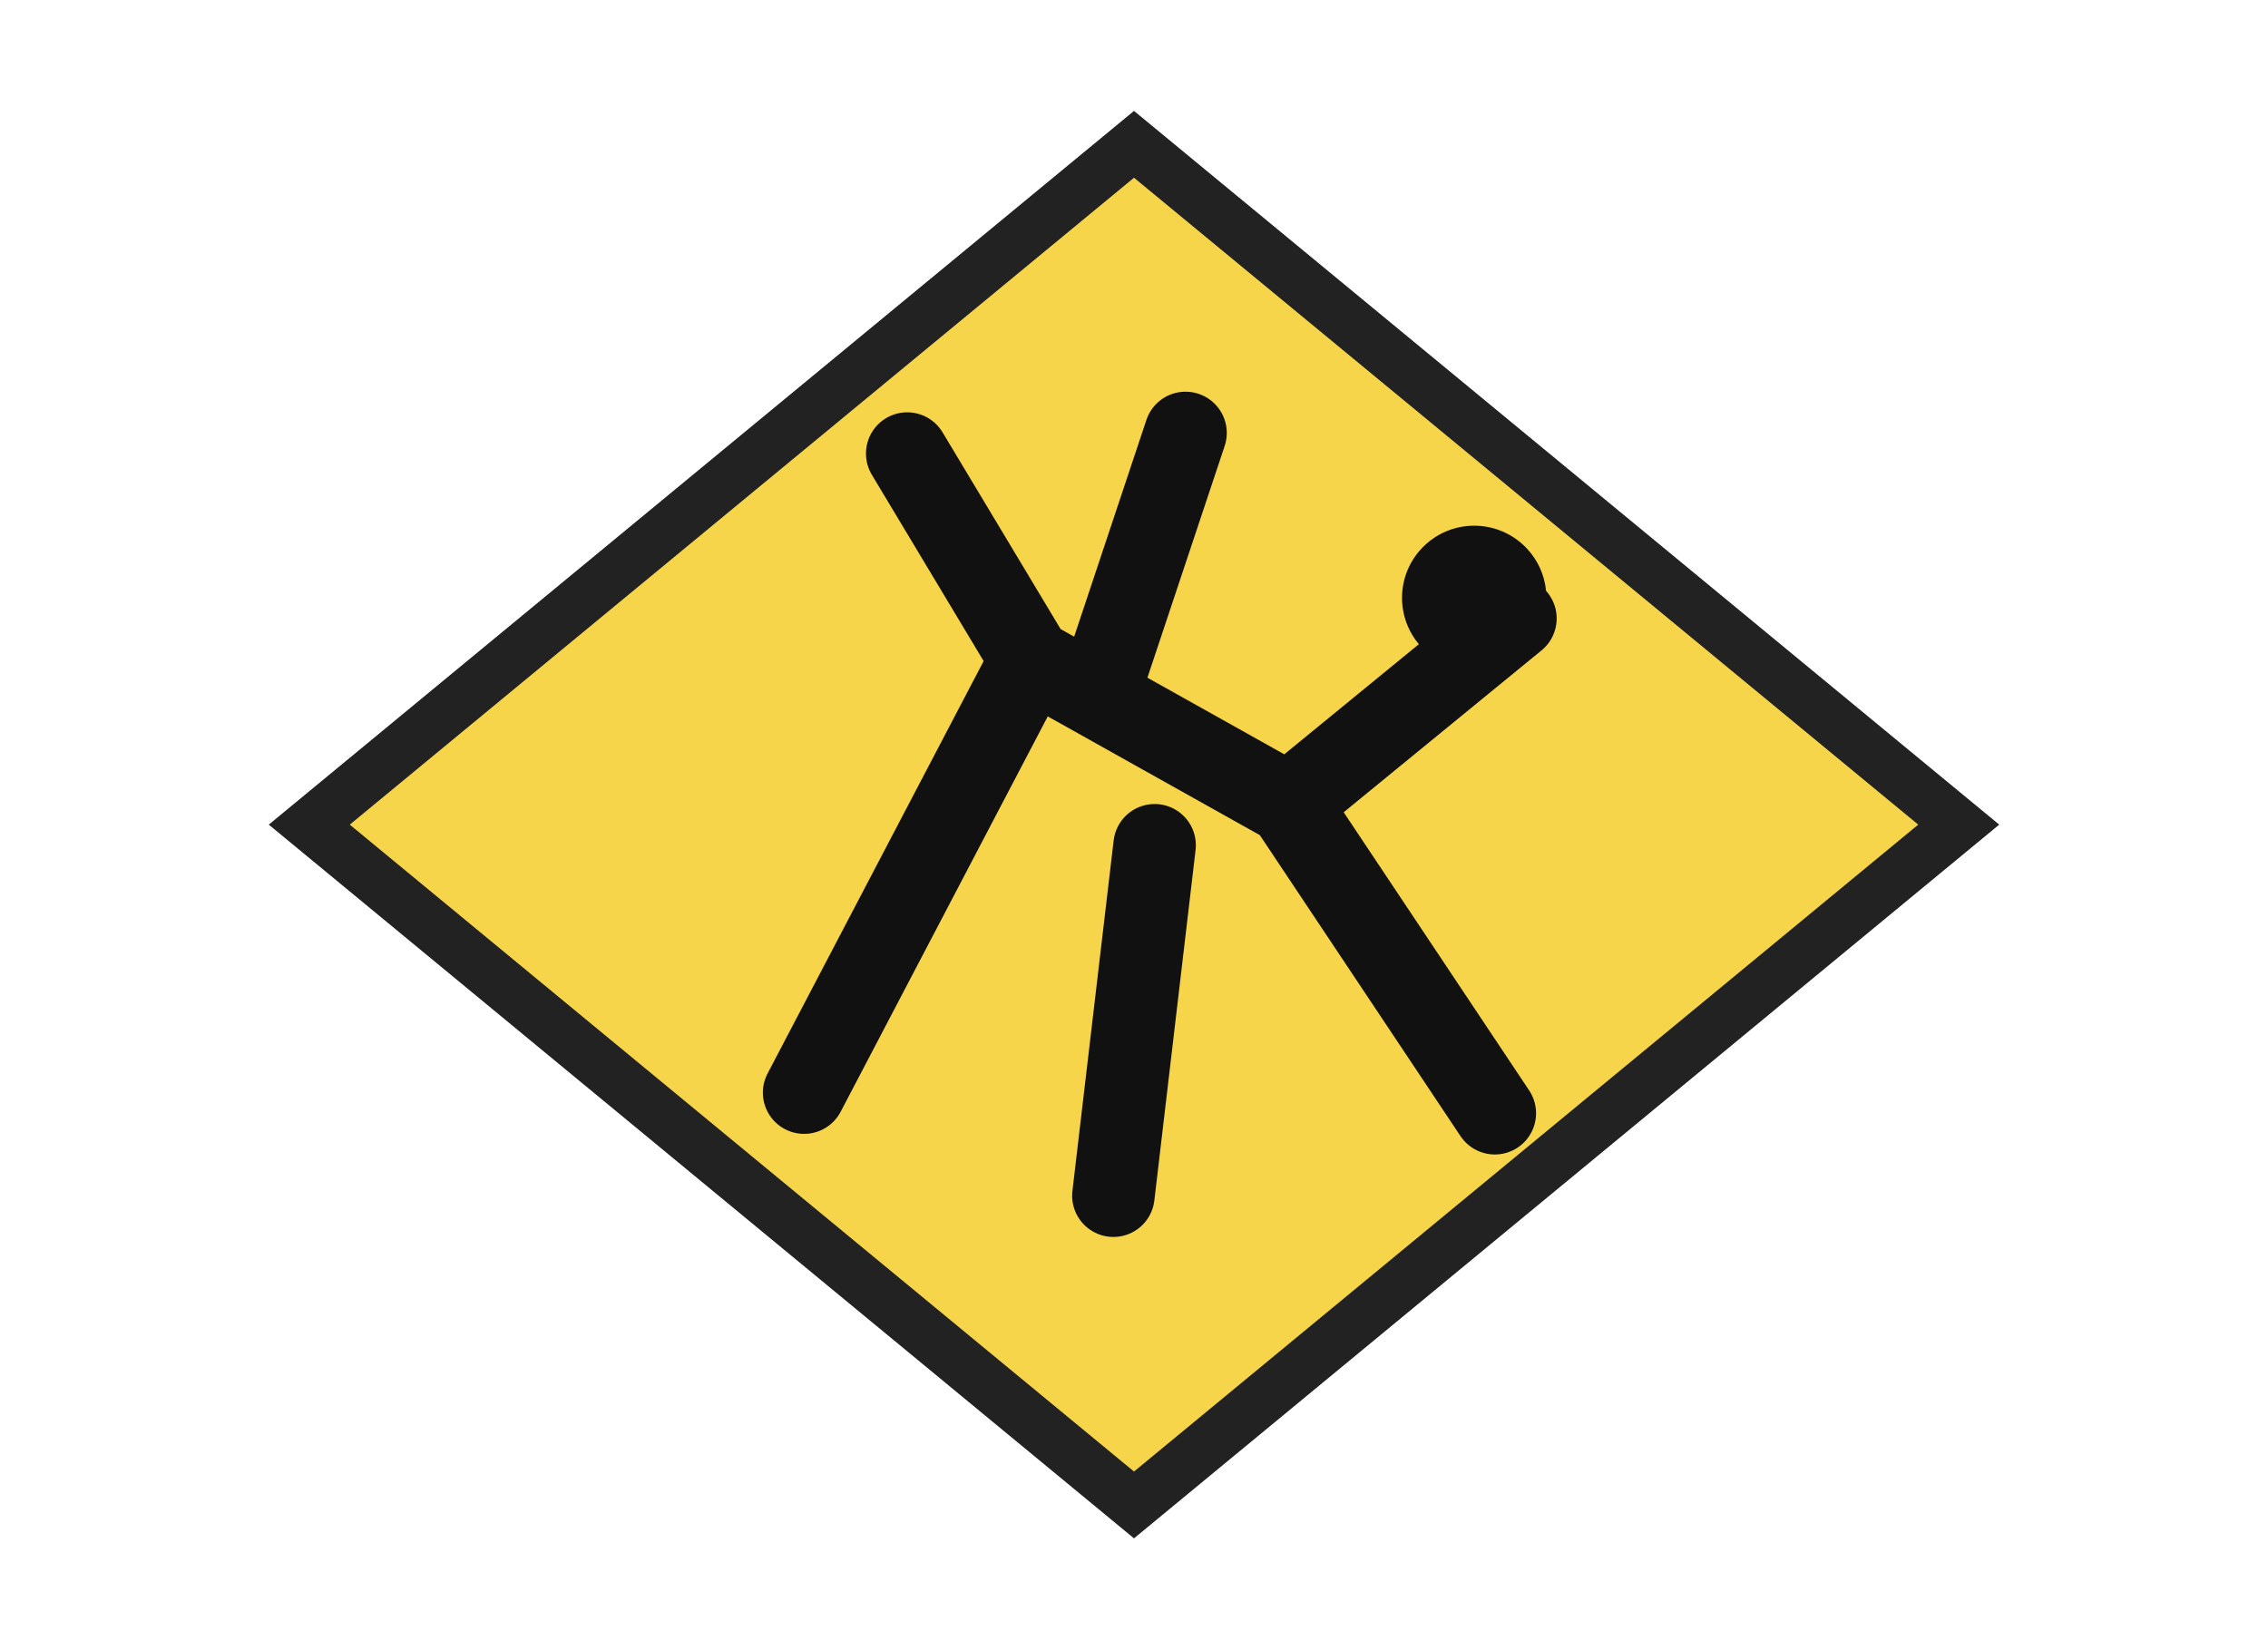
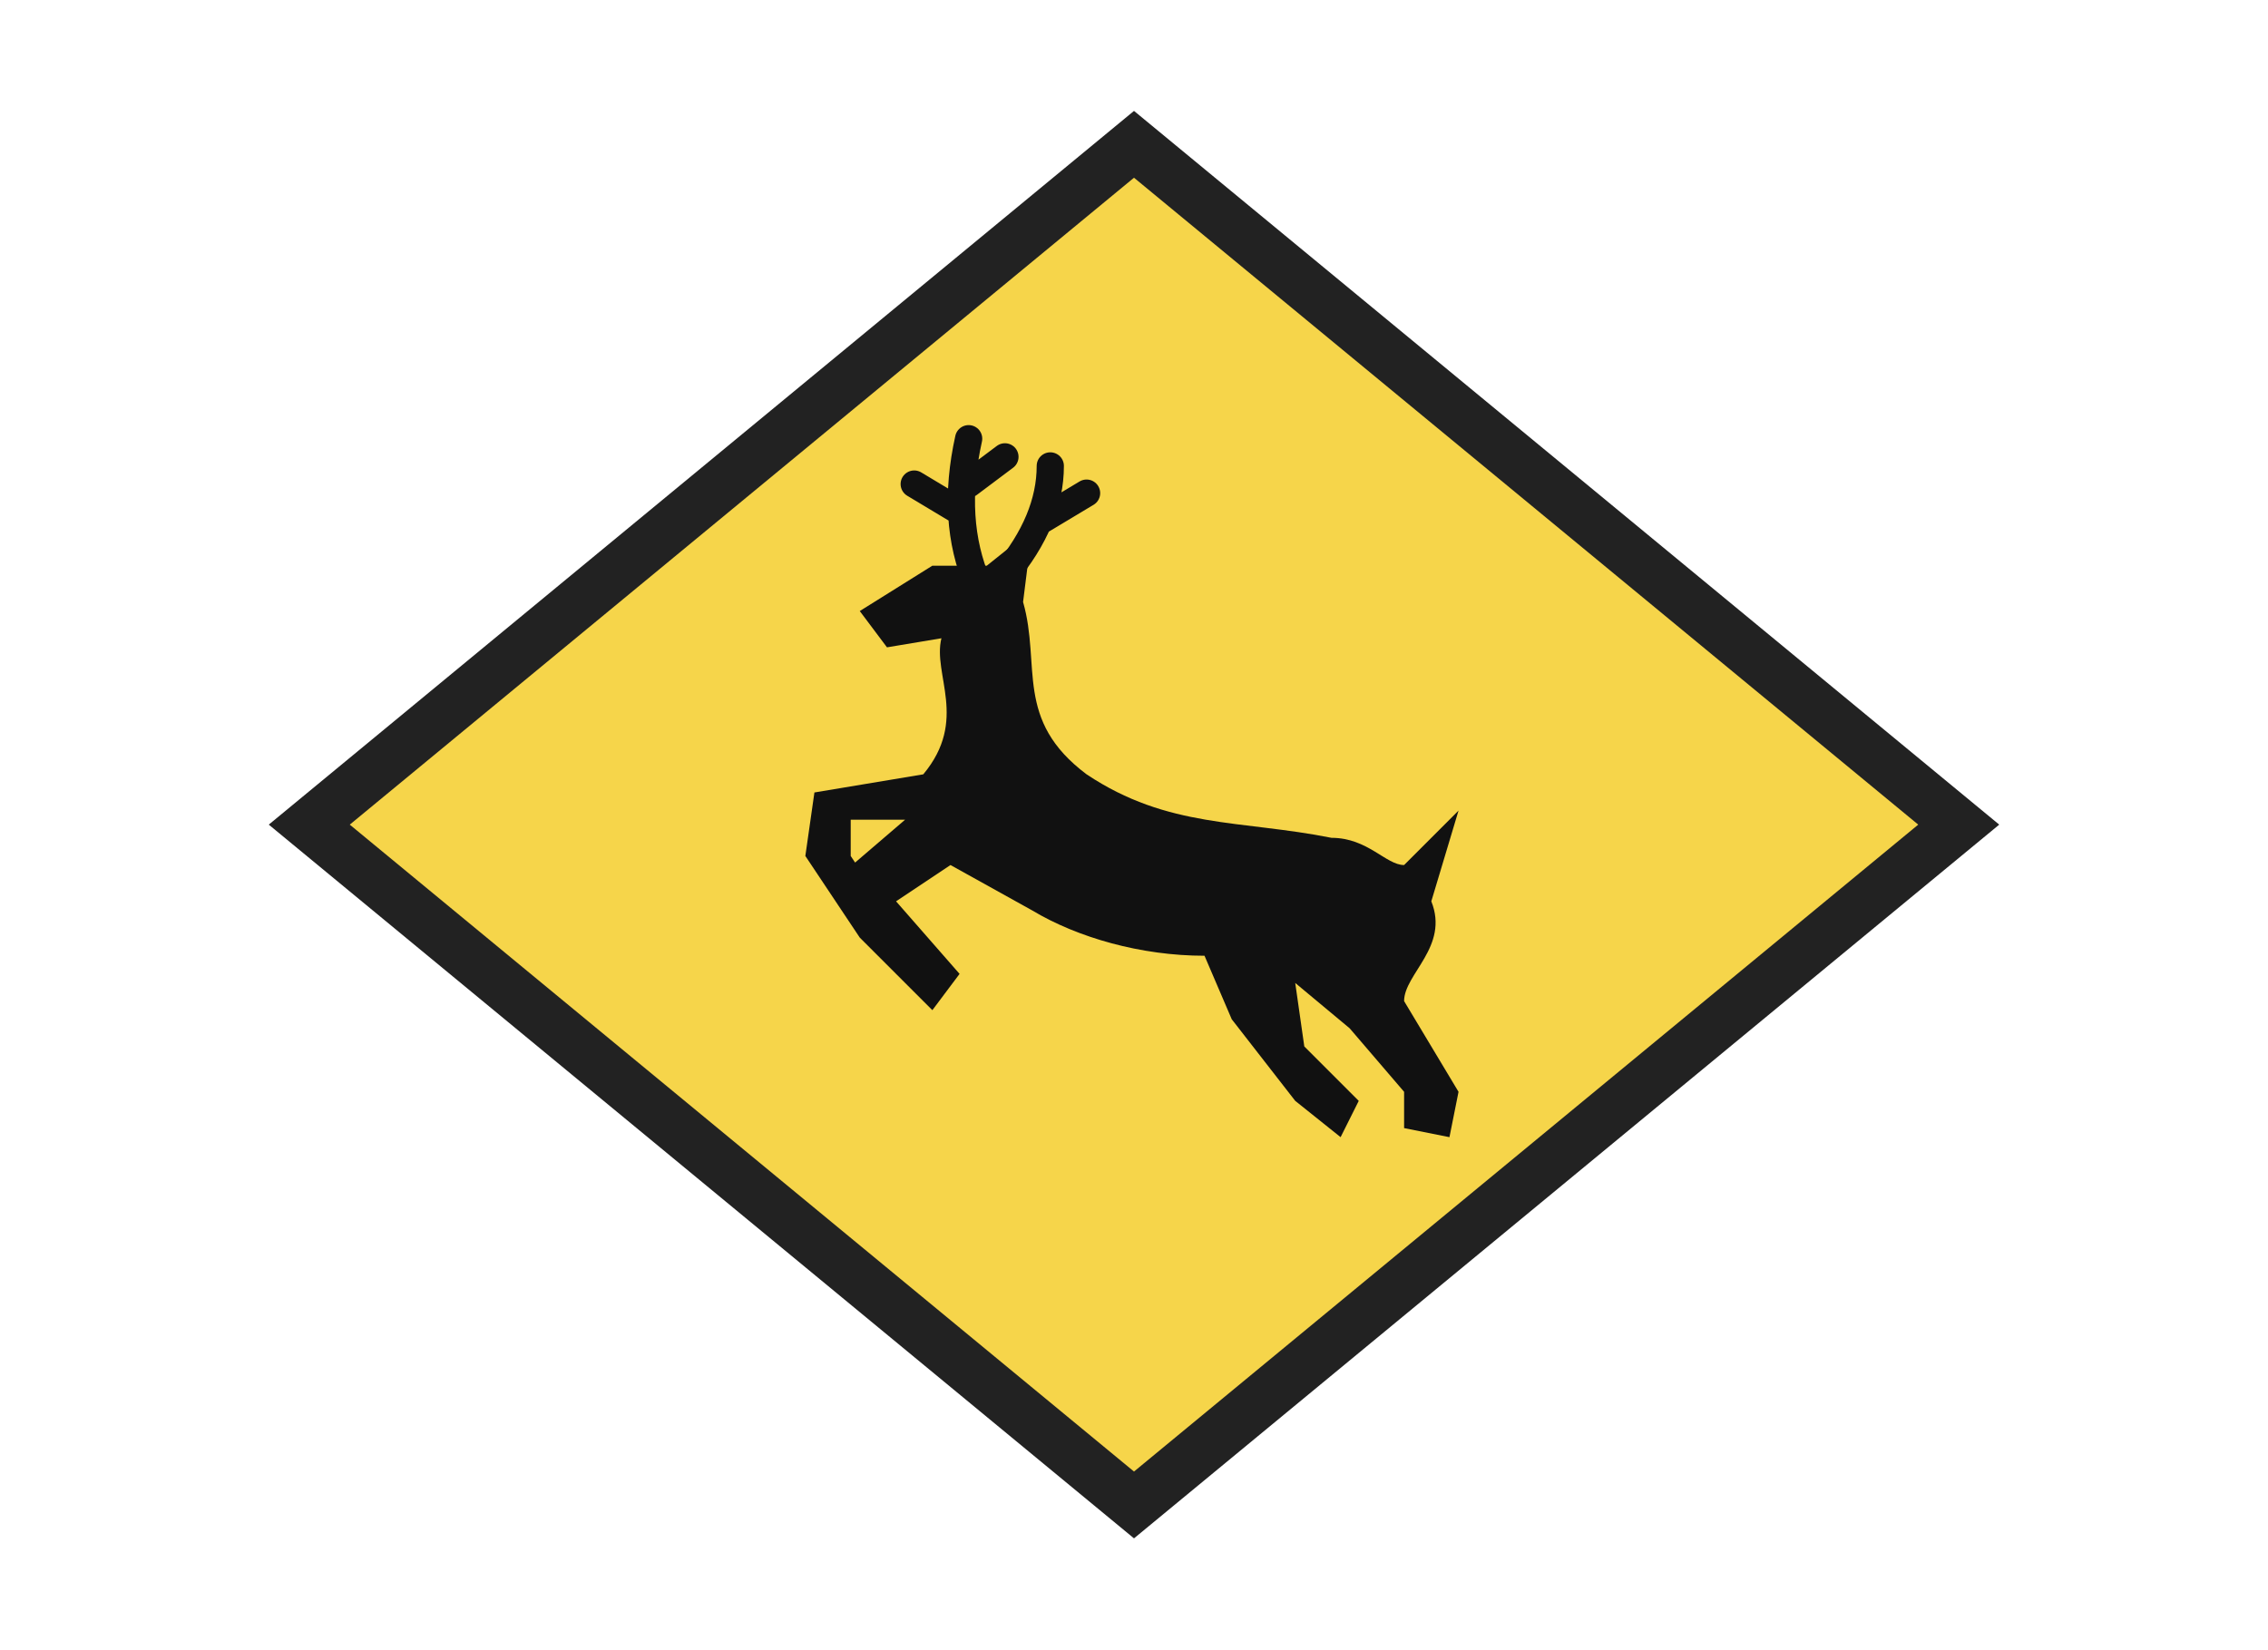
<svg xmlns="http://www.w3.org/2000/svg" viewBox="0 0 220 160" width="220" height="160">
  <polygon points="110,14 190,80 110,146 30,80" fill="#f6d54a" stroke="#222" stroke-width="5" />
-   <path d="M78 106 l22-42 25 14 22-18 M100 64 l-12-20 M107 66 l8-24 M125 78 l20 30 M112 82 l-4 34" stroke="#111" stroke-width="8" stroke-linecap="round" fill="none" />
-   <circle cx="143" cy="58" r="7" fill="#111" />
+   <g transform="translate(13 10) scale(.88)">
+     <path d="M80 56 L88 51 L94 51 L99 47 L98 55 C100 62 97 68 105 74 C114 80 122 79 132 81 C136 81 138 84 140 84 L146 78 L143 88 C145 93 140 96 140 99 L146 109 L145 114 L140 113 L140 109 L134 102 L128 97 L129 104 L135 110 L133 114 L128 110 L121 101 L118 94 C111 94 104 92 99 89 L90 84 L84 88 L91 96 L88 100 L80 92 L78 85 L85 79 L79 79 L79 83 L83 89 L80 92 L74 83 L75 76 L87 74 C92 68 88 63 89 59 L83 60 Z" fill="#111" />
+     <path d="M93 53 Q90 46 92 37 M91 45 L86 42 M92 42 L96 39 M96 52 Q101 46 101 40 M100 46 L105 43" fill="none" stroke="#111" stroke-width="3" stroke-linecap="round" stroke-linejoin="round" />
+   </g>
</svg>
